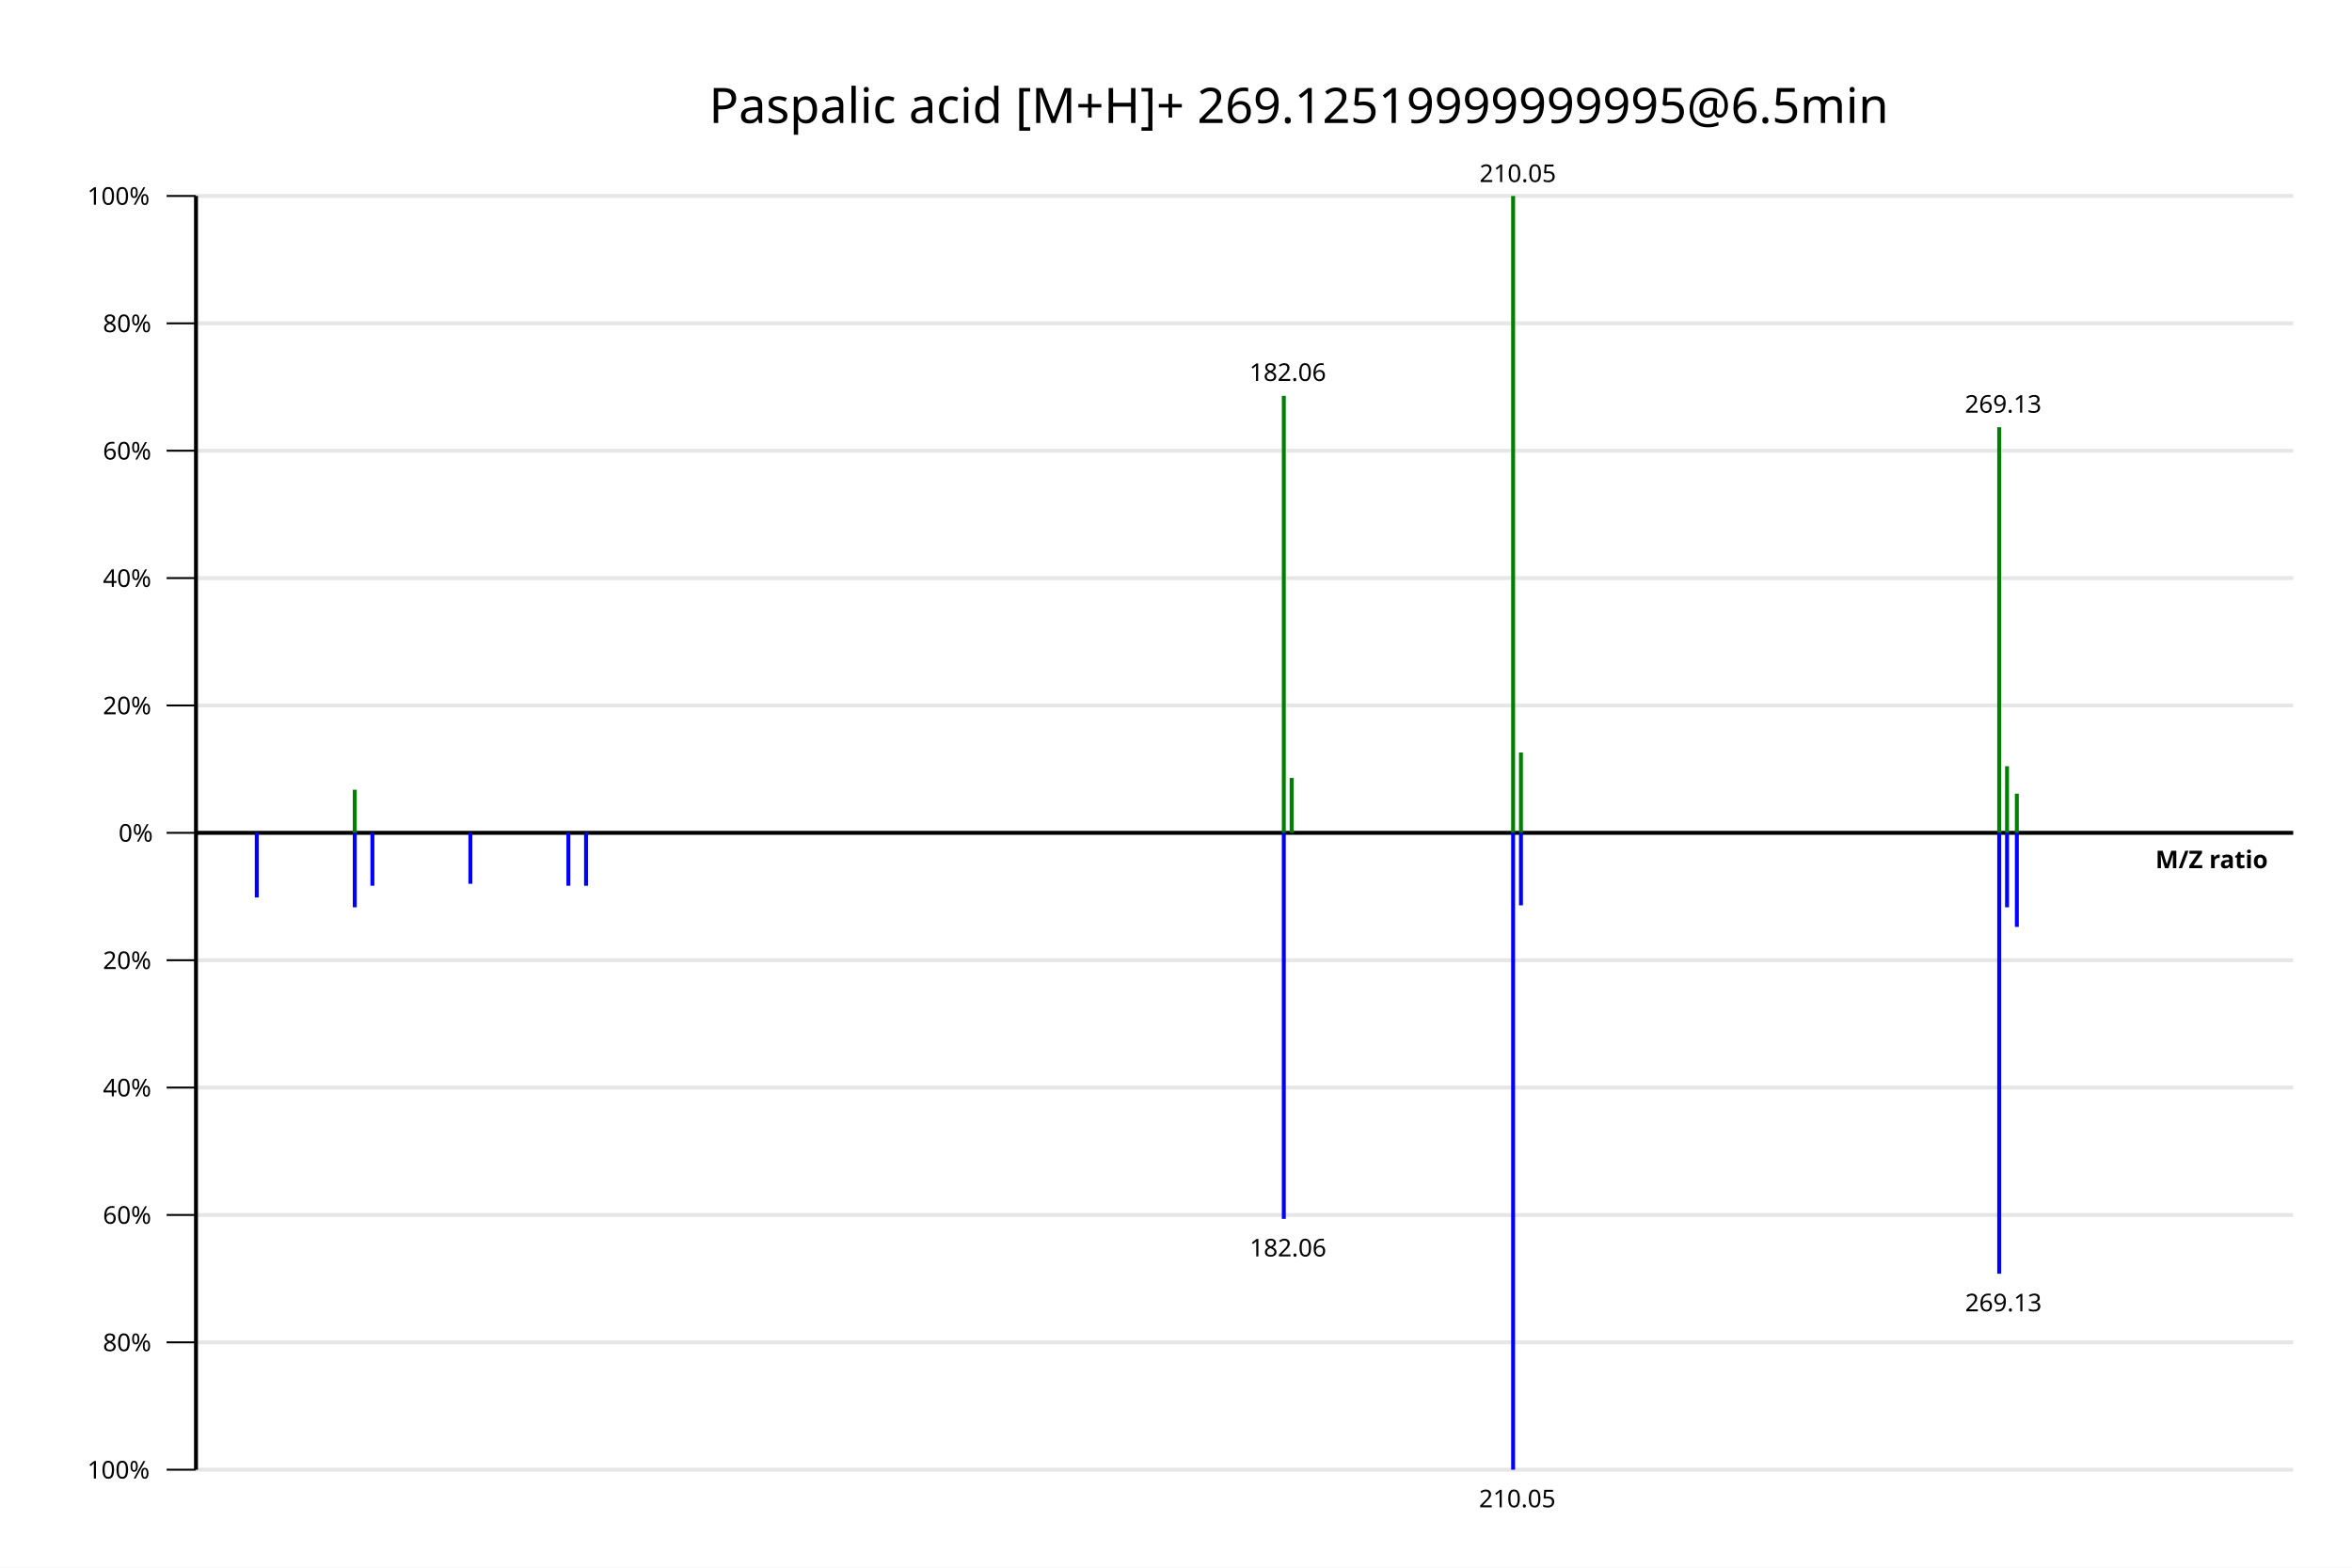
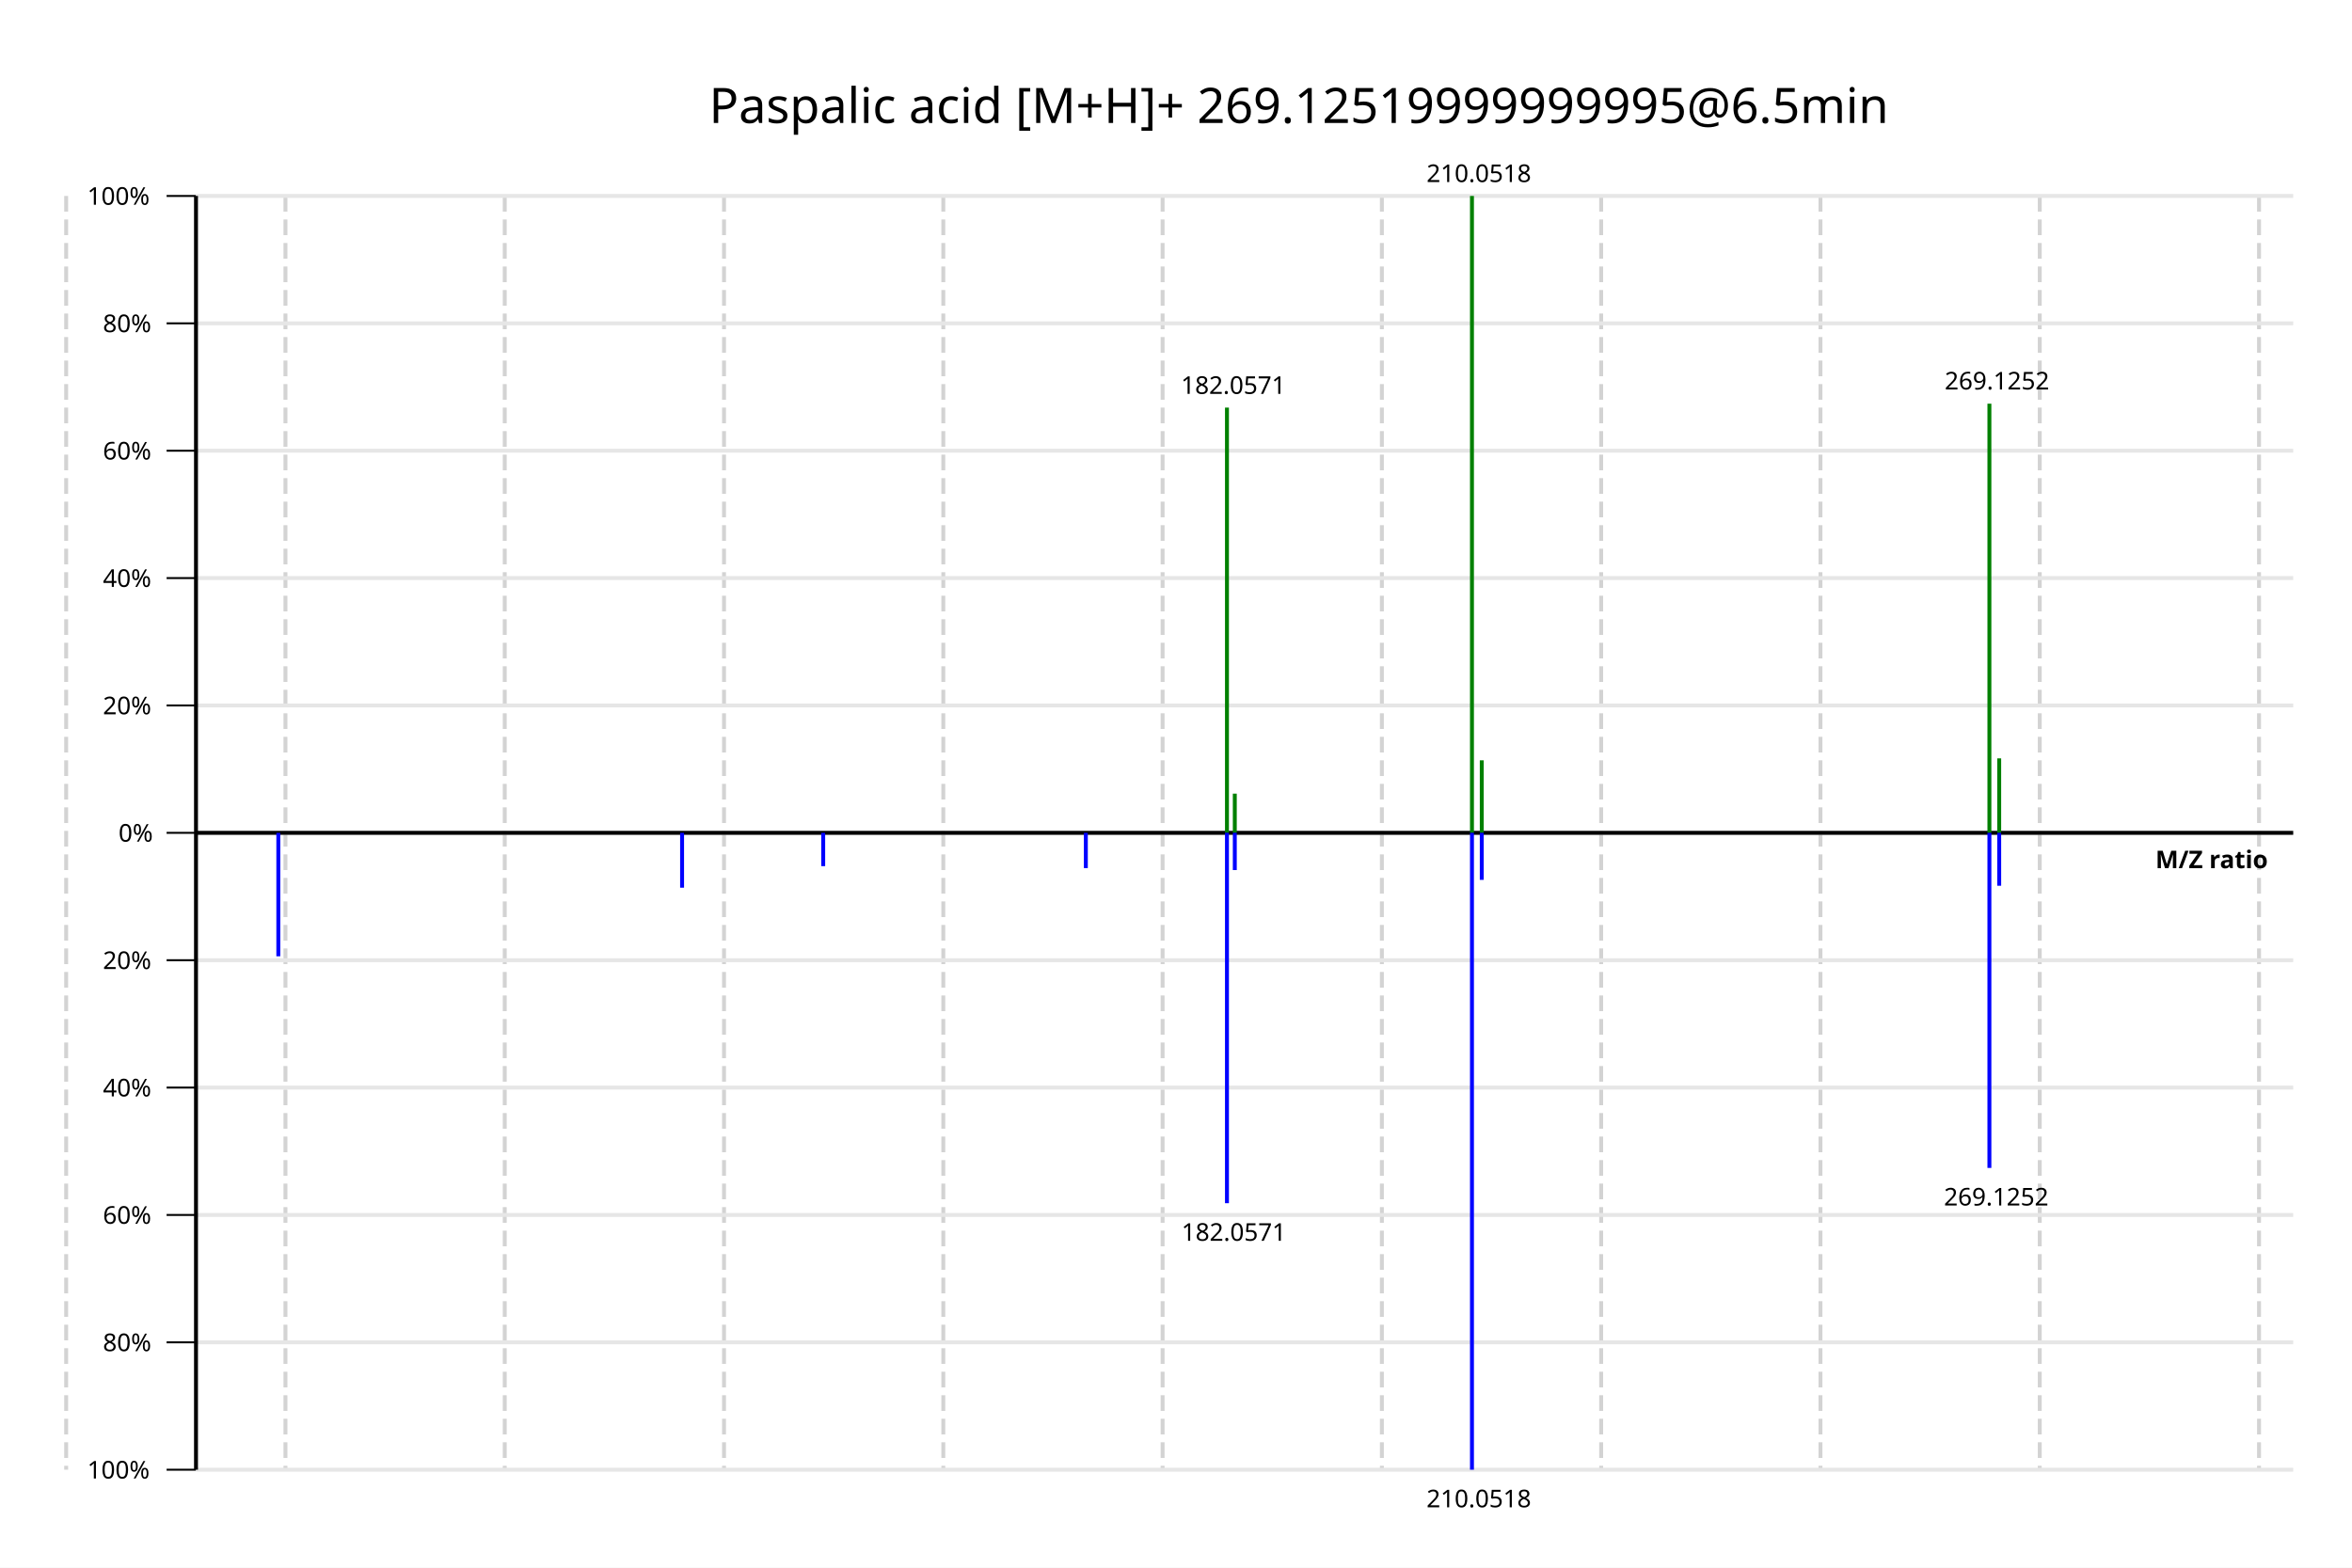
<svg xmlns="http://www.w3.org/2000/svg" preserveAspectRatio="xMaxYMax" width="1200" height="800" viewBox="0 0 1200 800">
  <rect x="0" y="0" width="1200" height="800" style="fill: #FFFFFF" />
+   <line x1="33.755" x2="33.755" y1="100" y2="750" style="stroke: #D3D3D3; stroke-width: 2; stroke-dash: dash;" stroke-dasharray="8 4" />
+   <line x1="145.637" x2="145.637" y1="100" y2="750" style="stroke: #D3D3D3; stroke-width: 2; stroke-dash: dash;" stroke-dasharray="8 4" />
+   <line x1="257.518" x2="257.518" y1="100" y2="750" style="stroke: #D3D3D3; stroke-width: 2; stroke-dash: dash;" stroke-dasharray="8 4" />
+   <line x1="369.399" x2="369.399" y1="100" y2="750" style="stroke: #D3D3D3; stroke-width: 2; stroke-dash: dash;" stroke-dasharray="8 4" />
+   <line x1="481.281" x2="481.281" y1="100" y2="750" style="stroke: #D3D3D3; stroke-width: 2; stroke-dash: dash;" stroke-dasharray="8 4" />
+   <line x1="593.162" x2="593.162" y1="100" y2="750" style="stroke: #D3D3D3; stroke-width: 2; stroke-dash: dash;" stroke-dasharray="8 4" />
+   <line x1="705.043" x2="705.043" y1="100" y2="750" style="stroke: #D3D3D3; stroke-width: 2; stroke-dash: dash;" stroke-dasharray="8 4" />
+   <line x1="816.925" x2="816.925" y1="100" y2="750" style="stroke: #D3D3D3; stroke-width: 2; stroke-dash: dash;" stroke-dasharray="8 4" />
+   <line x1="928.806" x2="928.806" y1="100" y2="750" style="stroke: #D3D3D3; stroke-width: 2; stroke-dash: dash;" stroke-dasharray="8 4" />
+   <line x1="1040.688" x2="1040.688" y1="100" y2="750" style="stroke: #D3D3D3; stroke-width: 2; stroke-dash: dash;" stroke-dasharray="8 4" />
+   <line x1="1152.569" x2="1152.569" y1="100" y2="750" style="stroke: #D3D3D3; stroke-width: 2; stroke-dash: dash;" stroke-dasharray="8 4" />
+   <line x1="1264.45" x2="1264.45" y1="100" y2="750" style="stroke: #D3D3D3; stroke-width: 2; stroke-dash: dash;" stroke-dasharray="8 4" />
  <line x1="100" x2="85" y1="425" y2="425" style="stroke: #000000; stroke-width: 1; stroke-dash: solid;" />
  <line x1="100" x2="1170" y1="425" y2="425" style="stroke: #E6E6E6; stroke-width: 2; stroke-dash: solid;" />
  <text x="60.488" y="429.495" style="font-style: normal;font-size: 12.5px;font-family: Microsoft YaHei;color: black;fill: #000000;">0%</text>
  <line x1="100" x2="85" y1="360" y2="360" style="stroke: #000000; stroke-width: 1; stroke-dash: solid;" />
  <line x1="100" x2="1170" y1="360" y2="360" style="stroke: #E6E6E6; stroke-width: 2; stroke-dash: solid;" />
  <text x="52.502" y="364.495" style="font-style: normal;font-size: 12.5px;font-family: Microsoft YaHei;color: black;fill: #000000;">20%</text>
  <line x1="100" x2="85" y1="490" y2="490" style="stroke: #000000; stroke-width: 1; stroke-dash: solid;" />
  <line x1="100" x2="1170" y1="490" y2="490" style="stroke: #E6E6E6; stroke-width: 2; stroke-dash: solid;" />
  <text x="52.502" y="494.495" style="font-style: normal;font-size: 12.5px;font-family: Microsoft YaHei;color: black;fill: #000000;">20%</text>
  <line x1="100" x2="85" y1="295" y2="295" style="stroke: #000000; stroke-width: 1; stroke-dash: solid;" />
  <line x1="100" x2="1170" y1="295" y2="295" style="stroke: #E6E6E6; stroke-width: 2; stroke-dash: solid;" />
  <text x="52.502" y="299.495" style="font-style: normal;font-size: 12.5px;font-family: Microsoft YaHei;color: black;fill: #000000;">40%</text>
  <line x1="100" x2="85" y1="555" y2="555" style="stroke: #000000; stroke-width: 1; stroke-dash: solid;" />
  <line x1="100" x2="1170" y1="555" y2="555" style="stroke: #E6E6E6; stroke-width: 2; stroke-dash: solid;" />
  <text x="52.502" y="559.495" style="font-style: normal;font-size: 12.5px;font-family: Microsoft YaHei;color: black;fill: #000000;">40%</text>
  <line x1="100" x2="85" y1="230" y2="230" style="stroke: #000000; stroke-width: 1; stroke-dash: solid;" />
  <line x1="100" x2="1170" y1="230" y2="230" style="stroke: #E6E6E6; stroke-width: 2; stroke-dash: solid;" />
  <text x="52.502" y="234.495" style="font-style: normal;font-size: 12.5px;font-family: Microsoft YaHei;color: black;fill: #000000;">60%</text>
  <line x1="100" x2="85" y1="620" y2="620" style="stroke: #000000; stroke-width: 1; stroke-dash: solid;" />
  <line x1="100" x2="1170" y1="620" y2="620" style="stroke: #E6E6E6; stroke-width: 2; stroke-dash: solid;" />
  <text x="52.502" y="624.495" style="font-style: normal;font-size: 12.5px;font-family: Microsoft YaHei;color: black;fill: #000000;">60%</text>
  <line x1="100" x2="85" y1="165" y2="165" style="stroke: #000000; stroke-width: 1; stroke-dash: solid;" />
  <line x1="100" x2="1170" y1="165" y2="165" style="stroke: #E6E6E6; stroke-width: 2; stroke-dash: solid;" />
  <text x="52.502" y="169.495" style="font-style: normal;font-size: 12.5px;font-family: Microsoft YaHei;color: black;fill: #000000;">80%</text>
  <line x1="100" x2="85" y1="685" y2="685" style="stroke: #000000; stroke-width: 1; stroke-dash: solid;" />
  <line x1="100" x2="1170" y1="685" y2="685" style="stroke: #E6E6E6; stroke-width: 2; stroke-dash: solid;" />
  <text x="52.502" y="689.495" style="font-style: normal;font-size: 12.5px;font-family: Microsoft YaHei;color: black;fill: #000000;">80%</text>
  <line x1="100" x2="85" y1="100" y2="100" style="stroke: #000000; stroke-width: 1; stroke-dash: solid;" />
  <line x1="100" x2="1170" y1="100" y2="100" style="stroke: #E6E6E6; stroke-width: 2; stroke-dash: solid;" />
  <text x="44.516" y="104.495" style="font-style: normal;font-size: 12.5px;font-family: Microsoft YaHei;color: black;fill: #000000;">100%</text>
  <line x1="100" x2="85" y1="750" y2="750" style="stroke: #000000; stroke-width: 1; stroke-dash: solid;" />
  <line x1="100" x2="1170" y1="750" y2="750" style="stroke: #E6E6E6; stroke-width: 2; stroke-dash: solid;" />
  <text x="44.516" y="754.495" style="font-style: normal;font-size: 12.5px;font-family: Microsoft YaHei;color: black;fill: #000000;">100%</text>
  <line x1="100" x2="100" y1="100" y2="750" style="stroke: #000000; stroke-width: 2; stroke-dash: solid;" />
  <text x="50.004" y="502.399" style="font-style: strong;font-weight:bold;font-size: 12.5px;font-family: Microsoft YaHei;color: black;fill: #000000;transform-origin: 50.004px 502.399px;" transform="rotate(-90)">Relative Intensity(%)</text>
  <line x1="100" x2="1170" y1="425" y2="425" style="stroke: #000000; stroke-width: 2; stroke-dash: solid;" />
  <text x="1099.708" y="443.054" style="font-style: strong;font-weight:bold;font-size: 12.5px;font-family: Microsoft YaHei;color: black;fill: #000000;">M/Z ratio</text>
-   <rect x="180" y="403" width="2" height="22" style="fill: #008000" />
-   <rect x="654" y="202" width="2" height="223" style="fill: #008000" />
-   <rect x="658" y="397" width="2" height="28" style="fill: #008000" />
-   <rect x="771" y="100" width="2" height="325" style="fill: #008000" />
-   <rect x="775" y="384" width="2" height="41" style="fill: #008000" />
-   <rect x="1019" y="218" width="2" height="207" style="fill: #008000" />
-   <rect x="1023" y="391" width="2" height="34" style="fill: #008000" />
-   <rect x="1028" y="405" width="2" height="20" style="fill: #008000" />
-   <rect x="130" y="425" width="2" height="33" style="fill: #0000FF" />
-   <rect x="180" y="425" width="2" height="38" style="fill: #0000FF" />
-   <rect x="189" y="425" width="2" height="27" style="fill: #0000FF" />
-   <rect x="239" y="425" width="2" height="26" style="fill: #0000FF" />
-   <rect x="289" y="425" width="2" height="27" style="fill: #0000FF" />
-   <rect x="298" y="425" width="2" height="27" style="fill: #0000FF" />
-   <rect x="654" y="425" width="2" height="197" style="fill: #0000FF" />
-   <rect x="771" y="425" width="2" height="325" style="fill: #0000FF" />
-   <rect x="775" y="425" width="2" height="37" style="fill: #0000FF" />
-   <rect x="1019" y="425" width="2" height="225" style="fill: #0000FF" />
-   <rect x="1023" y="425" width="2" height="38" style="fill: #0000FF" />
-   <rect x="1028" y="425" width="2" height="48" style="fill: #0000FF" />
-   <text x="637.478" y="194.391" style="font-style: normal;font-size: 12.5px;font-family: Segoe UI;color: black;fill: #000000;">182.06</text>
-   <text x="754.838" y="92.886" style="font-style: normal;font-size: 12.5px;font-family: Segoe UI;color: black;fill: #000000;">210.05</text>
-   <text x="1002.487" y="210.59" style="font-style: normal;font-size: 12.5px;font-family: Segoe UI;color: black;fill: #000000;">269.13</text>
-   <text x="637.598" y="641.168" style="font-style: normal;font-size: 12.5px;font-family: Segoe UI;color: black;fill: #000000;">182.06</text>
-   <text x="754.598" y="769.168" style="font-style: normal;font-size: 12.5px;font-family: Segoe UI;color: black;fill: #000000;">210.05</text>
-   <text x="1002.598" y="669.168" style="font-style: normal;font-size: 12.5px;font-family: Segoe UI;color: black;fill: #000000;">269.13</text>
+   <rect x="625" y="208" width="2" height="217" style="fill: #008000" />
+   <rect x="629" y="405" width="2" height="20" style="fill: #008000" />
+   <rect x="750" y="100" width="2" height="325" style="fill: #008000" />
+   <rect x="755" y="388" width="2" height="37" style="fill: #008000" />
+   <rect x="1014" y="206" width="2" height="219" style="fill: #008000" />
+   <rect x="1019" y="387" width="2" height="38" style="fill: #008000" />
+   <rect x="141" y="425" width="2" height="63" style="fill: #0000FF" />
+   <rect x="347" y="425" width="2" height="28" style="fill: #0000FF" />
+   <rect x="419" y="425" width="2" height="17" style="fill: #0000FF" />
+   <rect x="553" y="425" width="2" height="18" style="fill: #0000FF" />
+   <rect x="625" y="425" width="2" height="189" style="fill: #0000FF" />
+   <rect x="629" y="425" width="2" height="19" style="fill: #0000FF" />
+   <rect x="750" y="425" width="2" height="325" style="fill: #0000FF" />
+   <rect x="755" y="425" width="2" height="24" style="fill: #0000FF" />
+   <rect x="1014" y="425" width="2" height="171" style="fill: #0000FF" />
+   <rect x="1019" y="425" width="2" height="27" style="fill: #0000FF" />
+   <text x="602.544" y="201" style="font-style: normal;font-size: 12.5px;font-family: Segoe UI;color: black;fill: #000000;">182.0571</text>
+   <text x="727.827" y="92.886" style="font-style: normal;font-size: 12.5px;font-family: Segoe UI;color: black;fill: #000000;">210.0518</text>
+   <text x="992.195" y="198.747" style="font-style: normal;font-size: 12.5px;font-family: Segoe UI;color: black;fill: #000000;">269.1252</text>
+   <text x="602.799" y="633.168" style="font-style: normal;font-size: 12.5px;font-family: Segoe UI;color: black;fill: #000000;">182.0571</text>
+   <text x="727.799" y="769.168" style="font-style: normal;font-size: 12.5px;font-family: Segoe UI;color: black;fill: #000000;">210.0518</text>
+   <text x="991.799" y="615.168" style="font-style: normal;font-size: 12.5px;font-family: Segoe UI;color: black;fill: #000000;">269.1252</text>
  <text x="361.753" y="62.756" style="font-style: normal;font-size: 25px;font-family: Microsoft YaHei;color: black;fill: #000000;">Paspalic acid [M+H]+ 269.12519999999995@6.5min</text>
</svg>
